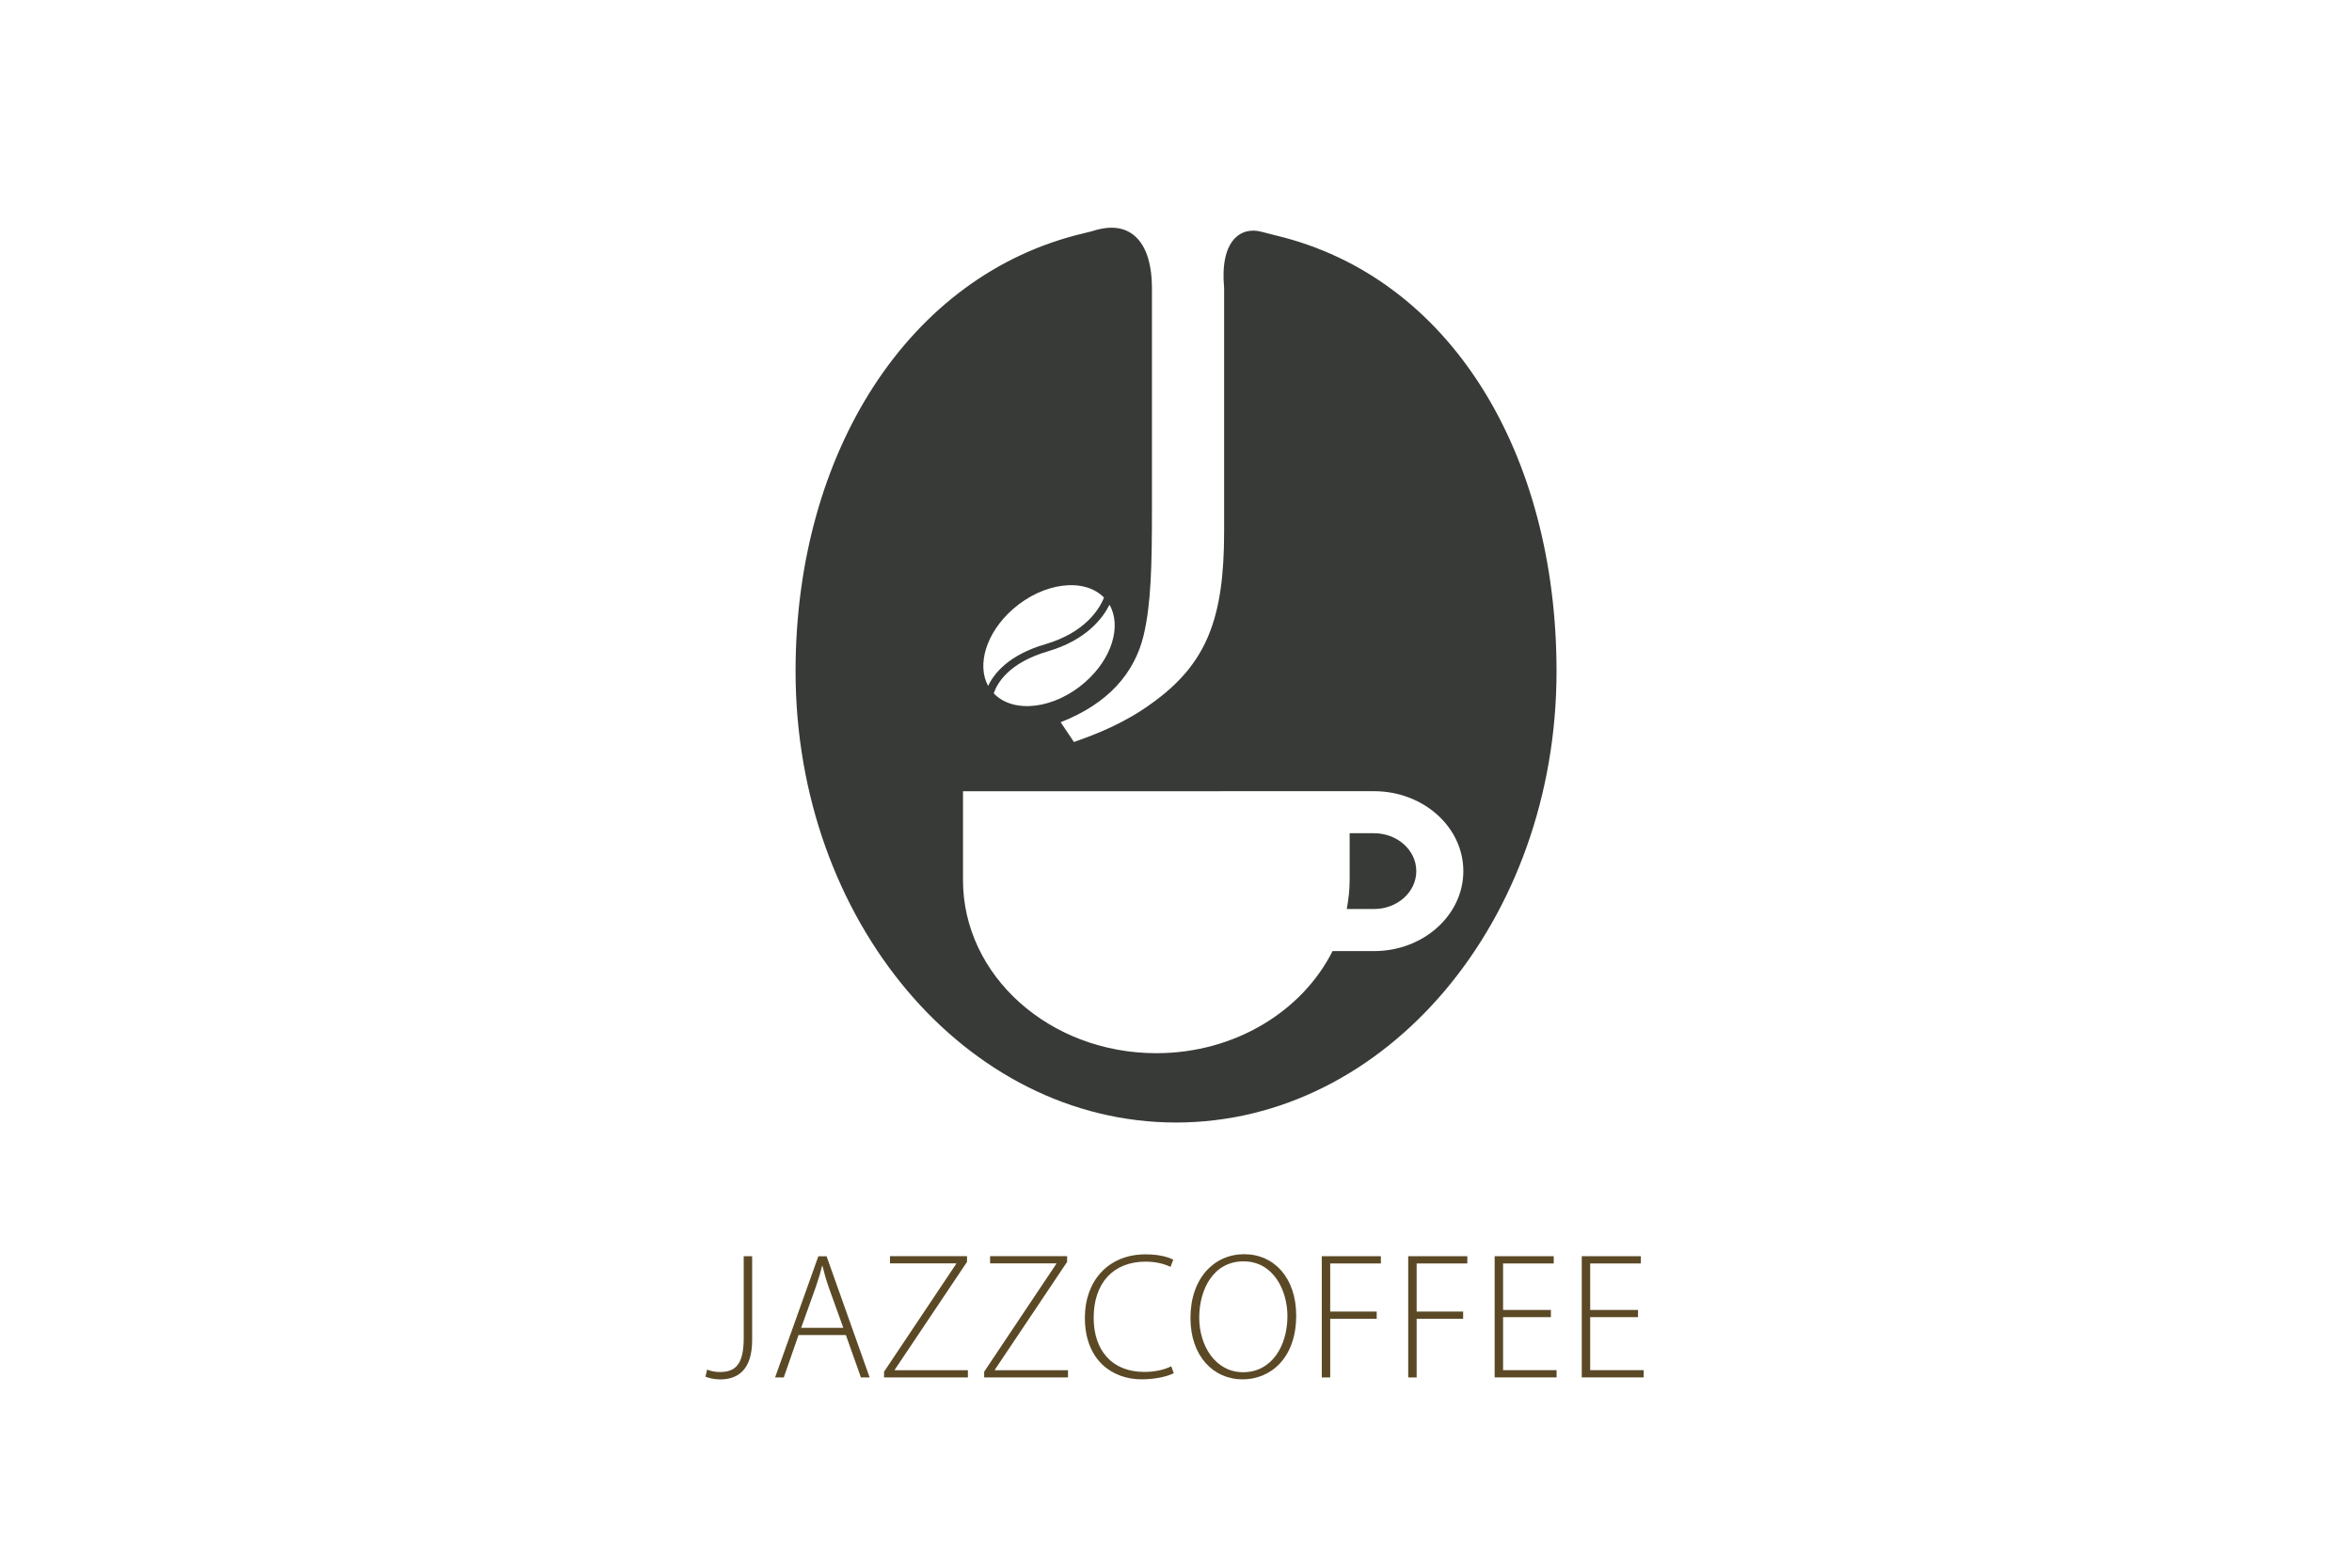
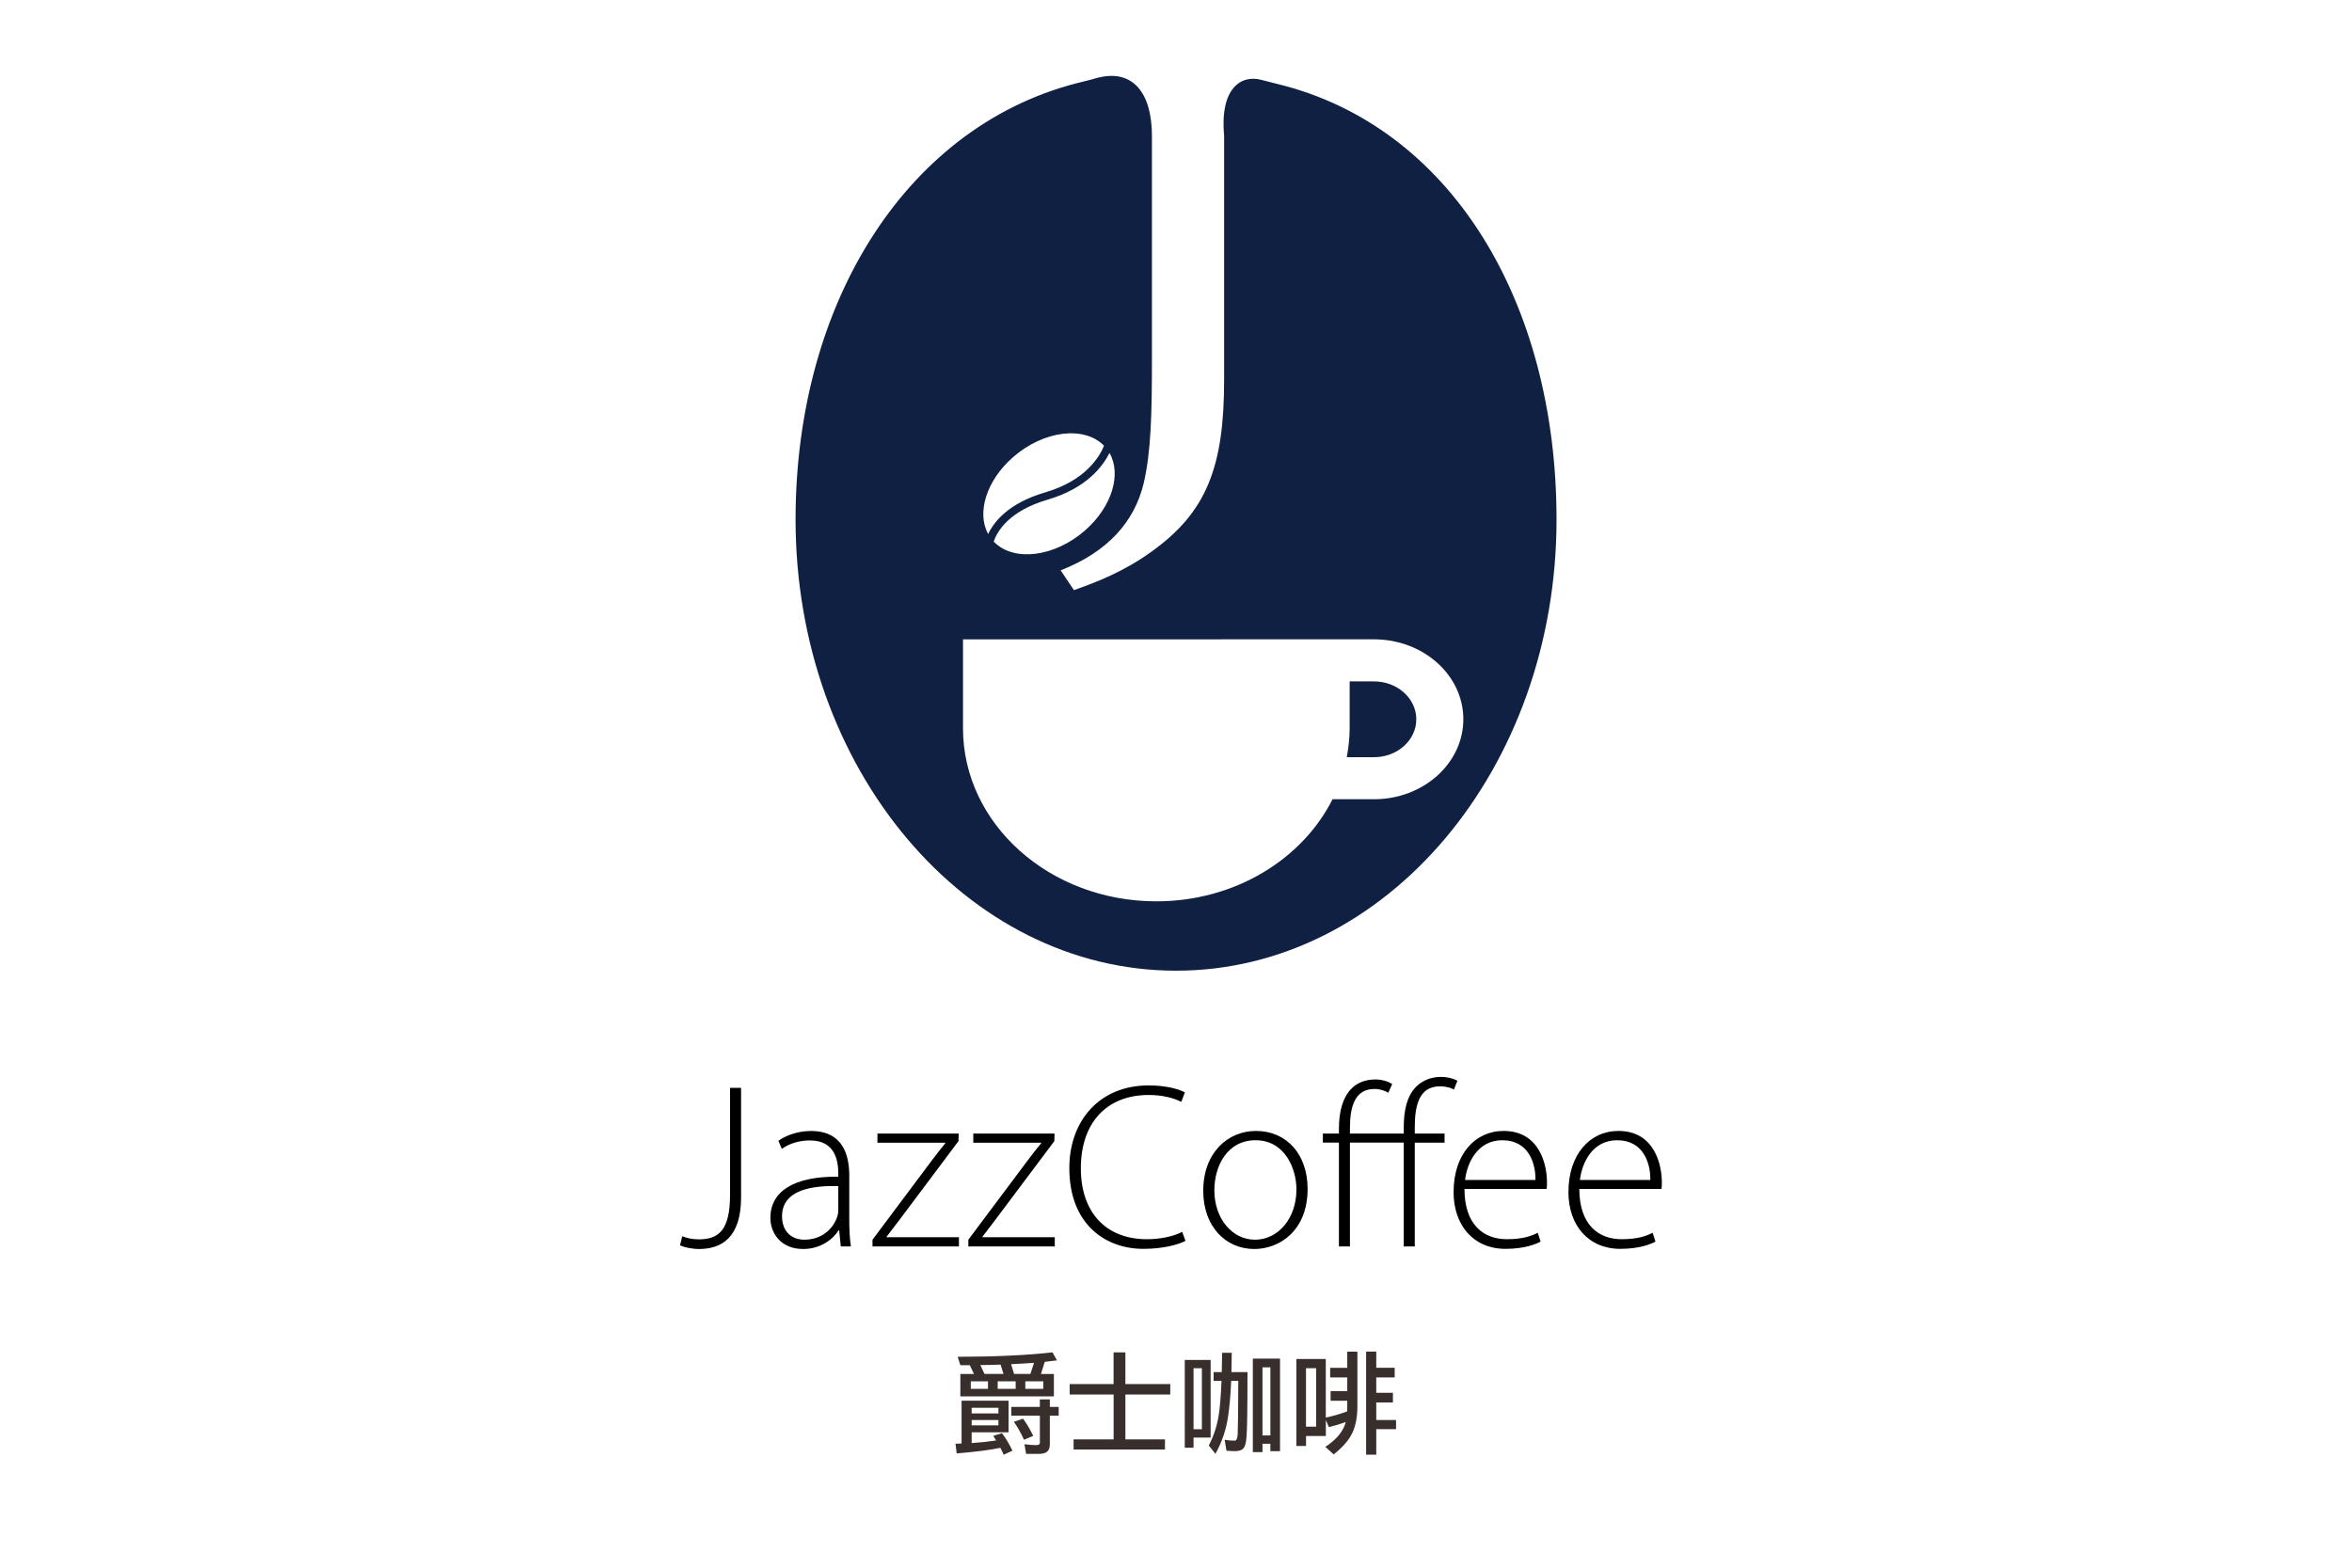
<svg xmlns="http://www.w3.org/2000/svg" version="1.1" id="圖層_1" x="0px" y="0px" viewBox="0 0 480 320" style="enable-background:new 0 0 480 320;" xml:space="preserve">
  <style type="text/css">
- 	.st0{fill:#9E3223;}
- 	.st1{fill:#88431D;}
- 	.st2{fill:#373A36;}
- 	.st3{fill:#5B4926;}
- 	.st4{fill:#FFC844;}
- 	.st5{fill:#00754A;}
- 	.st6{fill:#EB6100;}
+ 	.st0{fill:#1D2C6A;}
+ 	.st1{fill:#5B4926;}
+ 	.st2{fill:#1D2088;}
+ 	.st3{fill:#382F2D;}
+ 	.st4{fill:#102042;}
+ 	.st5{fill:#112E8C;}
</style>
  <g>
-     <path class="st2" d="M260.5,48.09c-0.26-0.06-1.22-0.31-3.09-0.79c-4.09-1.09-8.5,1.65-7.59,11.48v49.77   c0,17.76-3.56,27.04-14.9,35.11c-5.59,4.04-11.18,6.19-15.75,7.8l-2.71-4.04c9.65-3.77,15.07-9.96,16.94-17.76   c1.52-6.46,1.69-14.26,1.69-25.56V58.77c0-8.94-3.97-13.52-10.66-12c-0.6,0.11-0.88,0.22-1.55,0.42l-1.75,0.44   c-35.61,8.38-58.77,44.7-58.77,89.4c0,50.86,34.77,92.1,77.65,92.1s77.65-41.23,77.65-92.1C317.65,92.46,295.95,56.61,260.5,48.09z    M221.44,139.26c-6.19,5.43-14.51,6.48-18.56,2.35c-0.03-0.03-0.05-0.06-0.08-0.09c0.69-2.04,3.06-6.23,11.03-8.56   c3.93-1.15,6.74-2.84,8.73-4.59c1.99-1.74,3.17-3.54,3.87-4.93C228.92,127.77,226.95,134.44,221.44,139.26z M206.74,124.32   c6.19-5.43,14.51-6.48,18.56-2.35c0,0.01,0.01,0.01,0.01,0.02c-0.93,2.29-3.82,7.12-11.98,9.51c-7.48,2.18-10.47,5.97-11.67,8.51   C199.29,135.68,201.28,129.1,206.74,124.32z M280.42,194.14h-8.47c-6.18,12.28-19.95,20.84-35.96,20.84   c-21.8,0-39.46-15.82-39.46-35.33v-18.14h52.65v-0.01h31.23c10.06,0,18.23,7.31,18.23,16.31   C298.64,186.82,290.47,194.14,280.42,194.14z" />
-     <path class="st2" d="M280.41,170.08h-4.97v9.57c0,2.02-0.24,3.98-0.59,5.9h5.56c4.77,0,8.63-3.47,8.63-7.74   C289.04,173.55,285.17,170.08,280.41,170.08z" />
+     <path d="M148.99,222.06h2.25v22.35c0,8.26-4.04,10.54-8.59,10.54c-1.46,0-3.1-0.37-3.88-0.74l0.47-1.88   c0.78,0.35,1.95,0.65,3.37,0.65c4.07,0,6.38-1.9,6.38-9.05V222.06z" />
+     <path d="M171.59,254.42l-0.33-3.3h-0.11c-1.1,1.78-3.63,3.83-7.24,3.83c-4.57,0-6.69-3.26-6.69-6.34c0-5.32,4.62-8.52,13.86-8.42   v-0.61c0-2.28-0.44-6.83-5.81-6.79c-1.99,0-4.06,0.54-5.71,1.72l-0.71-1.66c2.07-1.43,4.6-1.99,6.66-1.99   c6.56,0,7.81,4.99,7.81,9.11v8.99c0,1.82,0.07,3.71,0.33,5.47H171.59z M171.08,242.11c-4.95-0.14-11.48,0.61-11.48,6.14   c0,3.31,2.15,4.8,4.52,4.8c3.79,0,5.94-2.38,6.72-4.62c0.17-0.49,0.24-0.98,0.24-1.38V242.11z" />
+     <path d="M178.08,253.03l12.24-16.36c0.84-1.13,1.69-2.18,2.6-3.31v-0.1h-13.85v-1.88h16.58l-0.04,1.55l-12.24,16.33   c-0.81,1.09-1.59,2.11-2.43,3.18v0.1h14.76v1.88h-17.64V253.03z" />
+     <path d="M197.64,253.03l12.24-16.36c0.84-1.13,1.69-2.18,2.6-3.31v-0.1h-13.85v-1.88h16.58l-0.04,1.55l-12.24,16.33   c-0.81,1.09-1.59,2.11-2.43,3.18v0.1h14.76v1.88h-17.64V253.03z" />
+     <path d="M241.93,253.29c-1.61,0.83-4.69,1.63-8.6,1.63c-7.72,0-15.1-5-15.1-16.49c0-9.61,6.11-16.87,16.18-16.87   c4.06,0,6.42,0.91,7.4,1.42l-0.73,1.93c-1.62-0.82-3.94-1.4-6.64-1.4c-8.61,0-13.86,5.68-13.86,14.98c0,8.8,4.95,14.46,13.48,14.46   c2.73,0,5.39-0.56,7.21-1.5L241.93,253.29z" />
+     <path d="M266.86,242.68c0,8.61-5.81,12.27-10.88,12.27c-5.88,0-10.42-4.63-10.42-11.87c0-7.88,5.1-12.23,10.75-12.23   C262.58,230.85,266.86,235.62,266.86,242.68z M247.83,242.97c0,5.76,3.62,10.08,8.3,10.08c4.72,0,8.45-4.36,8.45-10.26   c0-4.21-2.34-10.04-8.33-10.04C250.46,232.74,247.83,238,247.83,242.97z" />
+     <path d="M286.48,254.42v-21.19H275.5v21.19h-2.25v-21.19h-3.28v-1.85h3.28v-0.96c0-3.59,0.8-6.41,2.52-8.17   c1.2-1.24,2.84-1.91,4.96-1.91c1.43,0,2.72,0.49,3.39,0.94l-0.79,1.78c-0.64-0.41-1.71-0.78-2.82-0.78c-3.95,0-5.01,3.49-5.01,7.93   v1.18h10.98v-1.26c0-3.55,0.67-6.42,2.51-8.29c1.4-1.4,3.25-2.02,5.04-2.02c1.47,0,2.72,0.38,3.4,0.79l-0.71,1.79   c-0.64-0.34-1.5-0.65-2.89-0.65c-4.23,0-5.1,3.95-5.1,8.34v1.3h6.08v1.85h-6.08v21.19H286.48z" />
+     <path d="M298.87,242.68c0,7.36,3.95,10.27,8.64,10.27c3.31,0,5.03-0.67,6.32-1.31l0.58,1.8c-0.88,0.48-3.21,1.48-7.17,1.48   c-6.53,0-10.59-4.82-10.59-11.57c0-7.69,4.34-12.5,10.21-12.5c7.45,0,8.85,7.09,8.85,10.42c0,0.65,0,1.01-0.07,1.42H298.87z    M313.36,240.86c0.06-3.22-1.27-8.11-6.79-8.11c-5,0-7.16,4.56-7.58,8.11H313.36z" />
+     <path d="M322.31,242.68c0,7.36,3.95,10.27,8.64,10.27c3.31,0,5.03-0.67,6.32-1.31l0.58,1.8c-0.88,0.48-3.21,1.48-7.17,1.48   c-6.53,0-10.59-4.82-10.59-11.57c0-7.69,4.34-12.5,10.21-12.5c7.45,0,8.85,7.09,8.85,10.42c0,0.65,0,1.01-0.07,1.42H322.31z    M336.8,240.86c0.06-3.22-1.27-8.11-6.79-8.11c-5,0-7.16,4.56-7.58,8.11H336.8z" />
+   </g>
+   <g>
+     <path class="st3" d="M205.83,285.91v6.45h-7.53v2.2c1.84-0.12,3.5-0.3,5-0.53c-0.2-0.32-0.4-0.63-0.6-0.94l1.79-0.55   c0.83,1.12,1.54,2.31,2.13,3.58l-1.79,0.83c-0.21-0.5-0.44-0.98-0.69-1.42c-1.87,0.41-4.83,0.8-8.9,1.15L195,294.7   c0.43-0.02,0.84-0.03,1.24-0.05v-8.74H205.83z M214.8,276.05l0.9,1.63c-0.8,0.11-1.62,0.21-2.48,0.3l-0.78,2.48h2.64v4.57h-19.09   v-4.57h2.78l-0.85-1.79h-1.93l-0.55-1.72C203.05,276.94,209.51,276.64,214.8,276.05z M201.63,283.5v-1.54h-3.51v1.54H201.63z    M198.3,288.51h5.46v-1.15h-5.46V288.51z M198.3,290.94h5.46v-1.08h-5.46V290.94z M200.92,280.45h3.88l-0.6-1.9   c-1.35,0.05-2.72,0.08-4.13,0.09L200.92,280.45z M207.28,283.5v-1.54h-3.67v1.54H207.28z M206.96,280.45h3.33l0.73-2.27   c-1.48,0.11-3.04,0.2-4.68,0.28L206.96,280.45z M206.38,287.18h5.83v-1.54h2.04v1.54h1.81v1.79h-1.81v5.83   c0,0.72-0.18,1.22-0.53,1.49c-0.32,0.32-0.92,0.48-1.79,0.48h-2.52l-0.34-1.97c0.93,0.12,1.71,0.18,2.32,0.18   c0.55,0,0.83-0.15,0.83-0.46v-5.55h-5.83V287.18z M208.79,289.58c0.79,1.1,1.48,2.27,2.07,3.51l-1.88,0.8   c-0.63-1.39-1.32-2.62-2.07-3.67L208.79,289.58z M212.92,283.5v-1.54h-3.67v1.54H212.92z" />
+     <path class="st3" d="M218.29,282.52h8.97v-6.47h2.41v6.47h9.16v2.13h-9.16v9.16h8.08v2.07H219.1v-2.07h8.17v-9.16h-8.97V282.52z" />
+     <path class="st3" d="M247.07,277.58v15.86h-3.49v2.07h-1.79v-17.92H247.07z M243.58,291.74h1.7v-12.46h-1.7V291.74z M247.69,280.08   h1.65c0.03-1.22,0.05-2.54,0.07-3.95h1.97c-0.02,1.41-0.04,2.72-0.07,3.95h3.28c0,7.51-0.07,11.96-0.21,13.36   c-0.09,1.09-0.28,1.8-0.57,2.13c-0.32,0.43-0.93,0.64-1.81,0.64c-0.49,0-1.05-0.03-1.7-0.09l-0.37-2.23   c0.67,0.12,1.36,0.18,2.06,0.18c0.35,0,0.55-0.45,0.6-1.35c0.06-1.1,0.1-4.72,0.12-10.85h-1.45c-0.12,2.88-0.33,5.26-0.62,7.16   c-0.38,2.74-1.25,5.32-2.59,7.73l-1.36-1.7c0.98-1.88,1.64-3.88,2-6.01c0.28-1.71,0.47-4.11,0.6-7.18h-1.61V280.08z M261.23,277.31   v18.91h-1.97v-1.51h-1.61v1.7h-1.97v-19.09H261.23z M257.65,293h1.61V279.1h-1.61V293z" />
+     <path class="st3" d="M270.57,277.4v11.96c1.41-0.29,2.86-0.71,4.36-1.26c0.01-0.35,0.02-0.72,0.02-1.1v-1.08h-3.4v-1.97h3.4v-2.78   h-3.49v-1.97h3.49v-3.3h2.07v11.11c0,2.2-0.34,4.02-1.03,5.46c-0.66,1.44-1.93,2.91-3.81,4.41l-1.7-1.54   c1.68-1.12,2.87-2.31,3.56-3.58c0.26-0.43,0.46-0.93,0.6-1.51c-1.01,0.4-2.16,0.75-3.44,1.06l-0.62-1.45v3.26h-4.04v2.04h-1.97   V277.4H270.57z M266.53,291.21h2.07v-11.93h-2.07V291.21z M278.8,275.89h2.07v3.3h3.76v1.97h-3.76v3.14h3.4v1.97h-3.4v3.58h4.04   v1.88h-4.04v5.21h-2.07V275.89z" />
  </g>
  <g>
    <g>
-       <path class="st3" d="M151.78,256.42h1.72v17.09c0,6.31-3.09,8.06-6.57,8.06c-1.11,0-2.37-0.29-2.97-0.57l0.36-1.44    c0.6,0.27,1.49,0.5,2.58,0.5c3.12,0,4.88-1.45,4.88-6.92V256.42z" />
-       <path class="st3" d="M162.97,272.51l-3.02,8.66h-1.77l8.83-24.74h1.68l8.79,24.74h-1.78l-3.07-8.66H162.97z M172.1,271.04    l-2.97-8.27c-0.6-1.72-0.92-2.96-1.28-4.36h-0.09c-0.34,1.44-0.73,2.73-1.27,4.29l-2.99,8.34H172.1z" />
-       <path class="st3" d="M180.42,280l14.72-22.02v-0.1h-13.51v-1.47h15.72v1.17l-14.74,22v0.11h14.92v1.47h-17.11V280z" />
-       <path class="st3" d="M200.85,280l14.72-22.02v-0.1h-13.51v-1.47h15.72v1.17l-14.74,22v0.11h14.92v1.47h-17.11V280z" />
-       <path class="st3" d="M239.54,280.3c-1.23,0.63-3.59,1.25-6.58,1.25c-5.9,0-11.56-3.83-11.56-12.61c0-7.35,4.67-12.9,12.38-12.9    c3.11,0,4.91,0.7,5.66,1.08l-0.56,1.48c-1.24-0.62-3.02-1.07-5.08-1.07c-6.58,0-10.6,4.34-10.6,11.45    c0,6.73,3.79,11.06,10.32,11.06c2.09,0,4.12-0.43,5.51-1.15L239.54,280.3z" />
-       <path class="st3" d="M264.53,268.54c0,8.72-5.27,13.02-10.93,13.02c-6,0-10.65-4.79-10.65-12.53c0-8.11,4.84-13.02,10.95-13.02    C260.06,256.01,264.53,260.88,264.53,268.54z M244.74,268.98c0,5.57,3.2,11.12,8.97,11.12c5.8,0,9.03-5.33,9.03-11.45    c0-5.21-2.82-11.18-8.96-11.18C247.62,257.47,244.74,263.2,244.74,268.98z" />
-       <path class="st3" d="M269.75,256.42h12.06v1.48h-10.34v9.82h9.49v1.48h-9.49v11.97h-1.72V256.42z" />
-       <path class="st3" d="M287.39,256.42h12.06v1.48h-10.34v9.82h9.49v1.48h-9.49v11.97h-1.72V256.42z" />
-       <path class="st3" d="M316.51,268.86h-9.76v10.82h10.92v1.48h-12.64v-24.74h12.06v1.48h-10.34v9.49h9.76V268.86z" />
-       <path class="st3" d="M334.29,268.86h-9.76v10.82h10.92v1.48h-12.64v-24.74h12.06v1.48h-10.34v9.49h9.76V268.86z" />
+       <path class="st4" d="M260.5,17.09c-0.26-0.06-1.22-0.31-3.09-0.79c-4.09-1.09-8.5,1.65-7.59,11.48v49.77    c0,17.76-3.56,27.04-14.9,35.11c-5.59,4.04-11.18,6.19-15.75,7.8l-2.71-4.04c9.65-3.77,15.07-9.96,16.94-17.76    c1.52-6.46,1.69-14.26,1.69-25.56V27.78c0-8.94-3.97-13.52-10.66-12c-0.6,0.11-0.88,0.22-1.55,0.42l-1.75,0.44    c-35.61,8.38-58.77,44.7-58.77,89.4c0,50.86,34.77,92.1,77.65,92.1s77.65-41.23,77.65-92.1C317.65,61.46,295.95,25.61,260.5,17.09    z M221.44,108.27c-6.19,5.43-14.51,6.48-18.56,2.36c-0.03-0.03-0.05-0.06-0.08-0.09c0.69-2.04,3.06-6.23,11.03-8.56    c3.93-1.15,6.74-2.84,8.73-4.59c1.99-1.74,3.17-3.54,3.87-4.93C228.92,96.78,226.95,103.44,221.44,108.27z M206.74,93.32    c6.19-5.43,14.51-6.48,18.56-2.35c0,0.01,0.01,0.01,0.01,0.02c-0.93,2.29-3.82,7.12-11.98,9.51c-7.48,2.18-10.47,5.97-11.67,8.51    C199.29,104.68,201.28,98.1,206.74,93.32z M280.42,163.14h-8.47c-6.18,12.28-19.95,20.84-35.96,20.84    c-21.8,0-39.46-15.82-39.46-35.33v-18.14h52.65v-0.01h31.23c10.06,0,18.23,7.31,18.23,16.31    C298.64,155.82,290.47,163.14,280.42,163.14z" />
+     </g>
+     <g>
+       <path class="st4" d="M280.41,139.09h-4.97v9.57c0,2.02-0.24,3.98-0.59,5.9h5.56c4.77,0,8.63-3.47,8.63-7.74    C289.04,142.56,285.17,139.09,280.41,139.09z" />
    </g>
  </g>
</svg>
